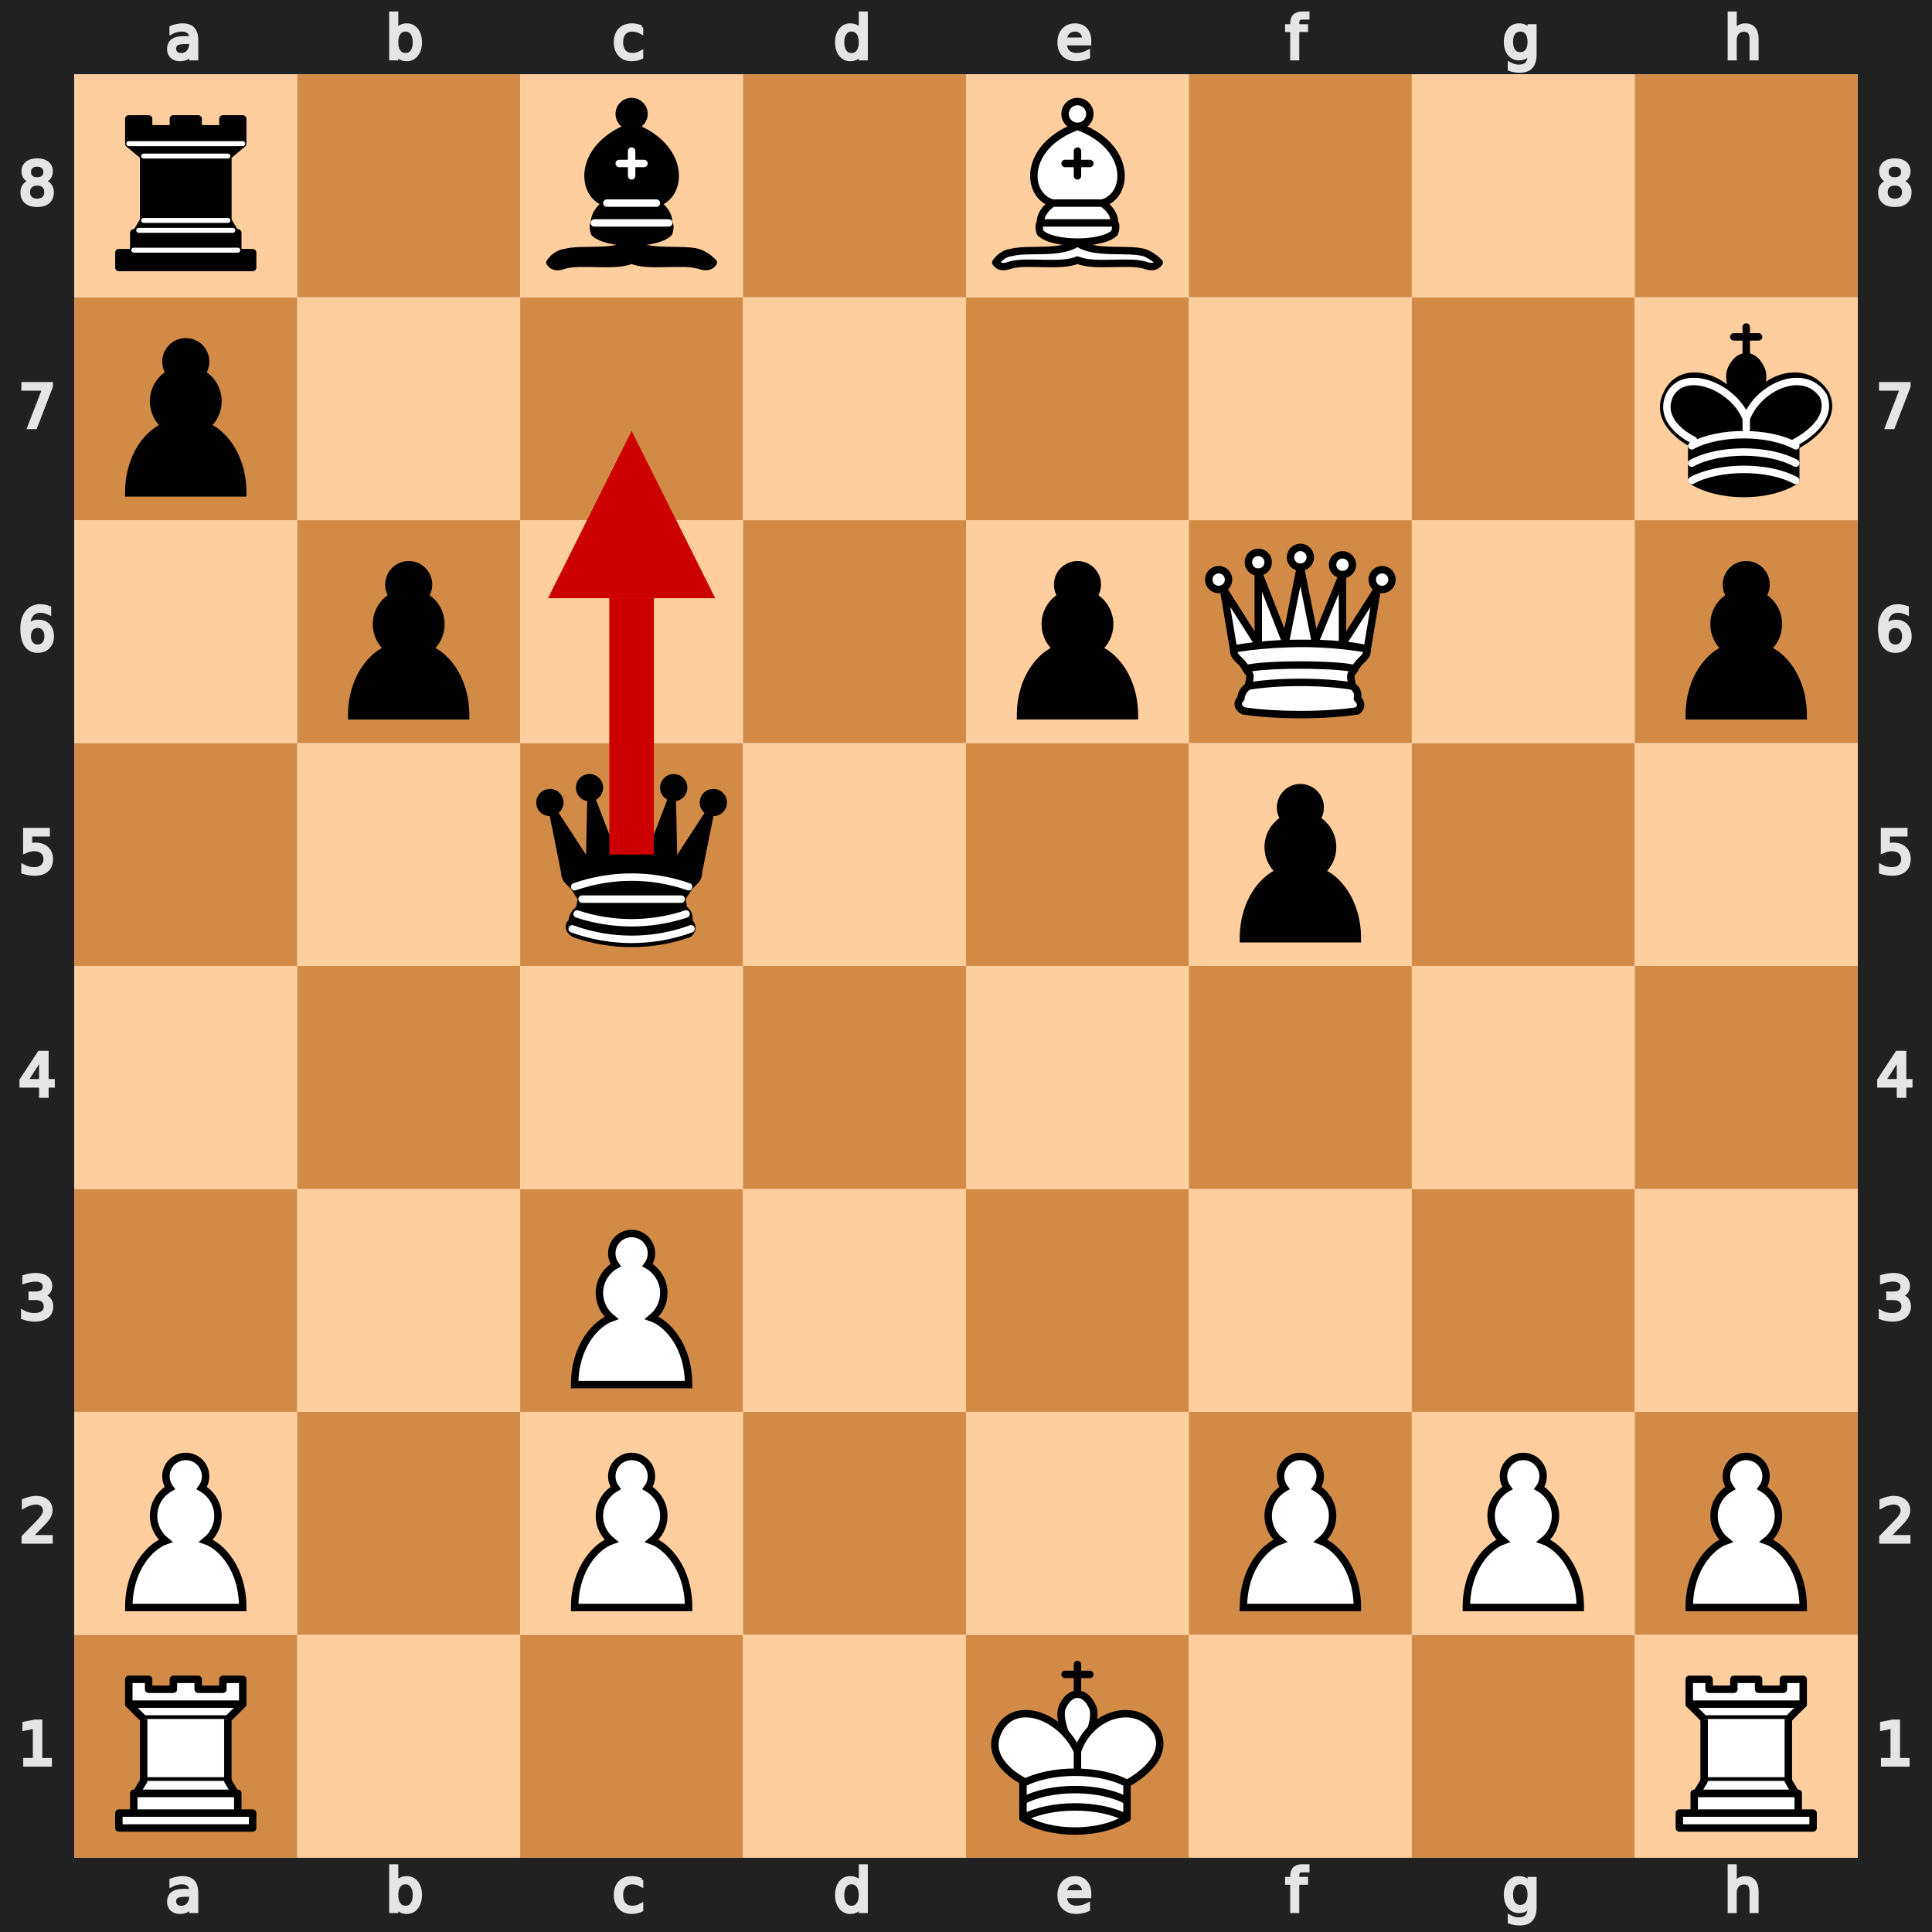
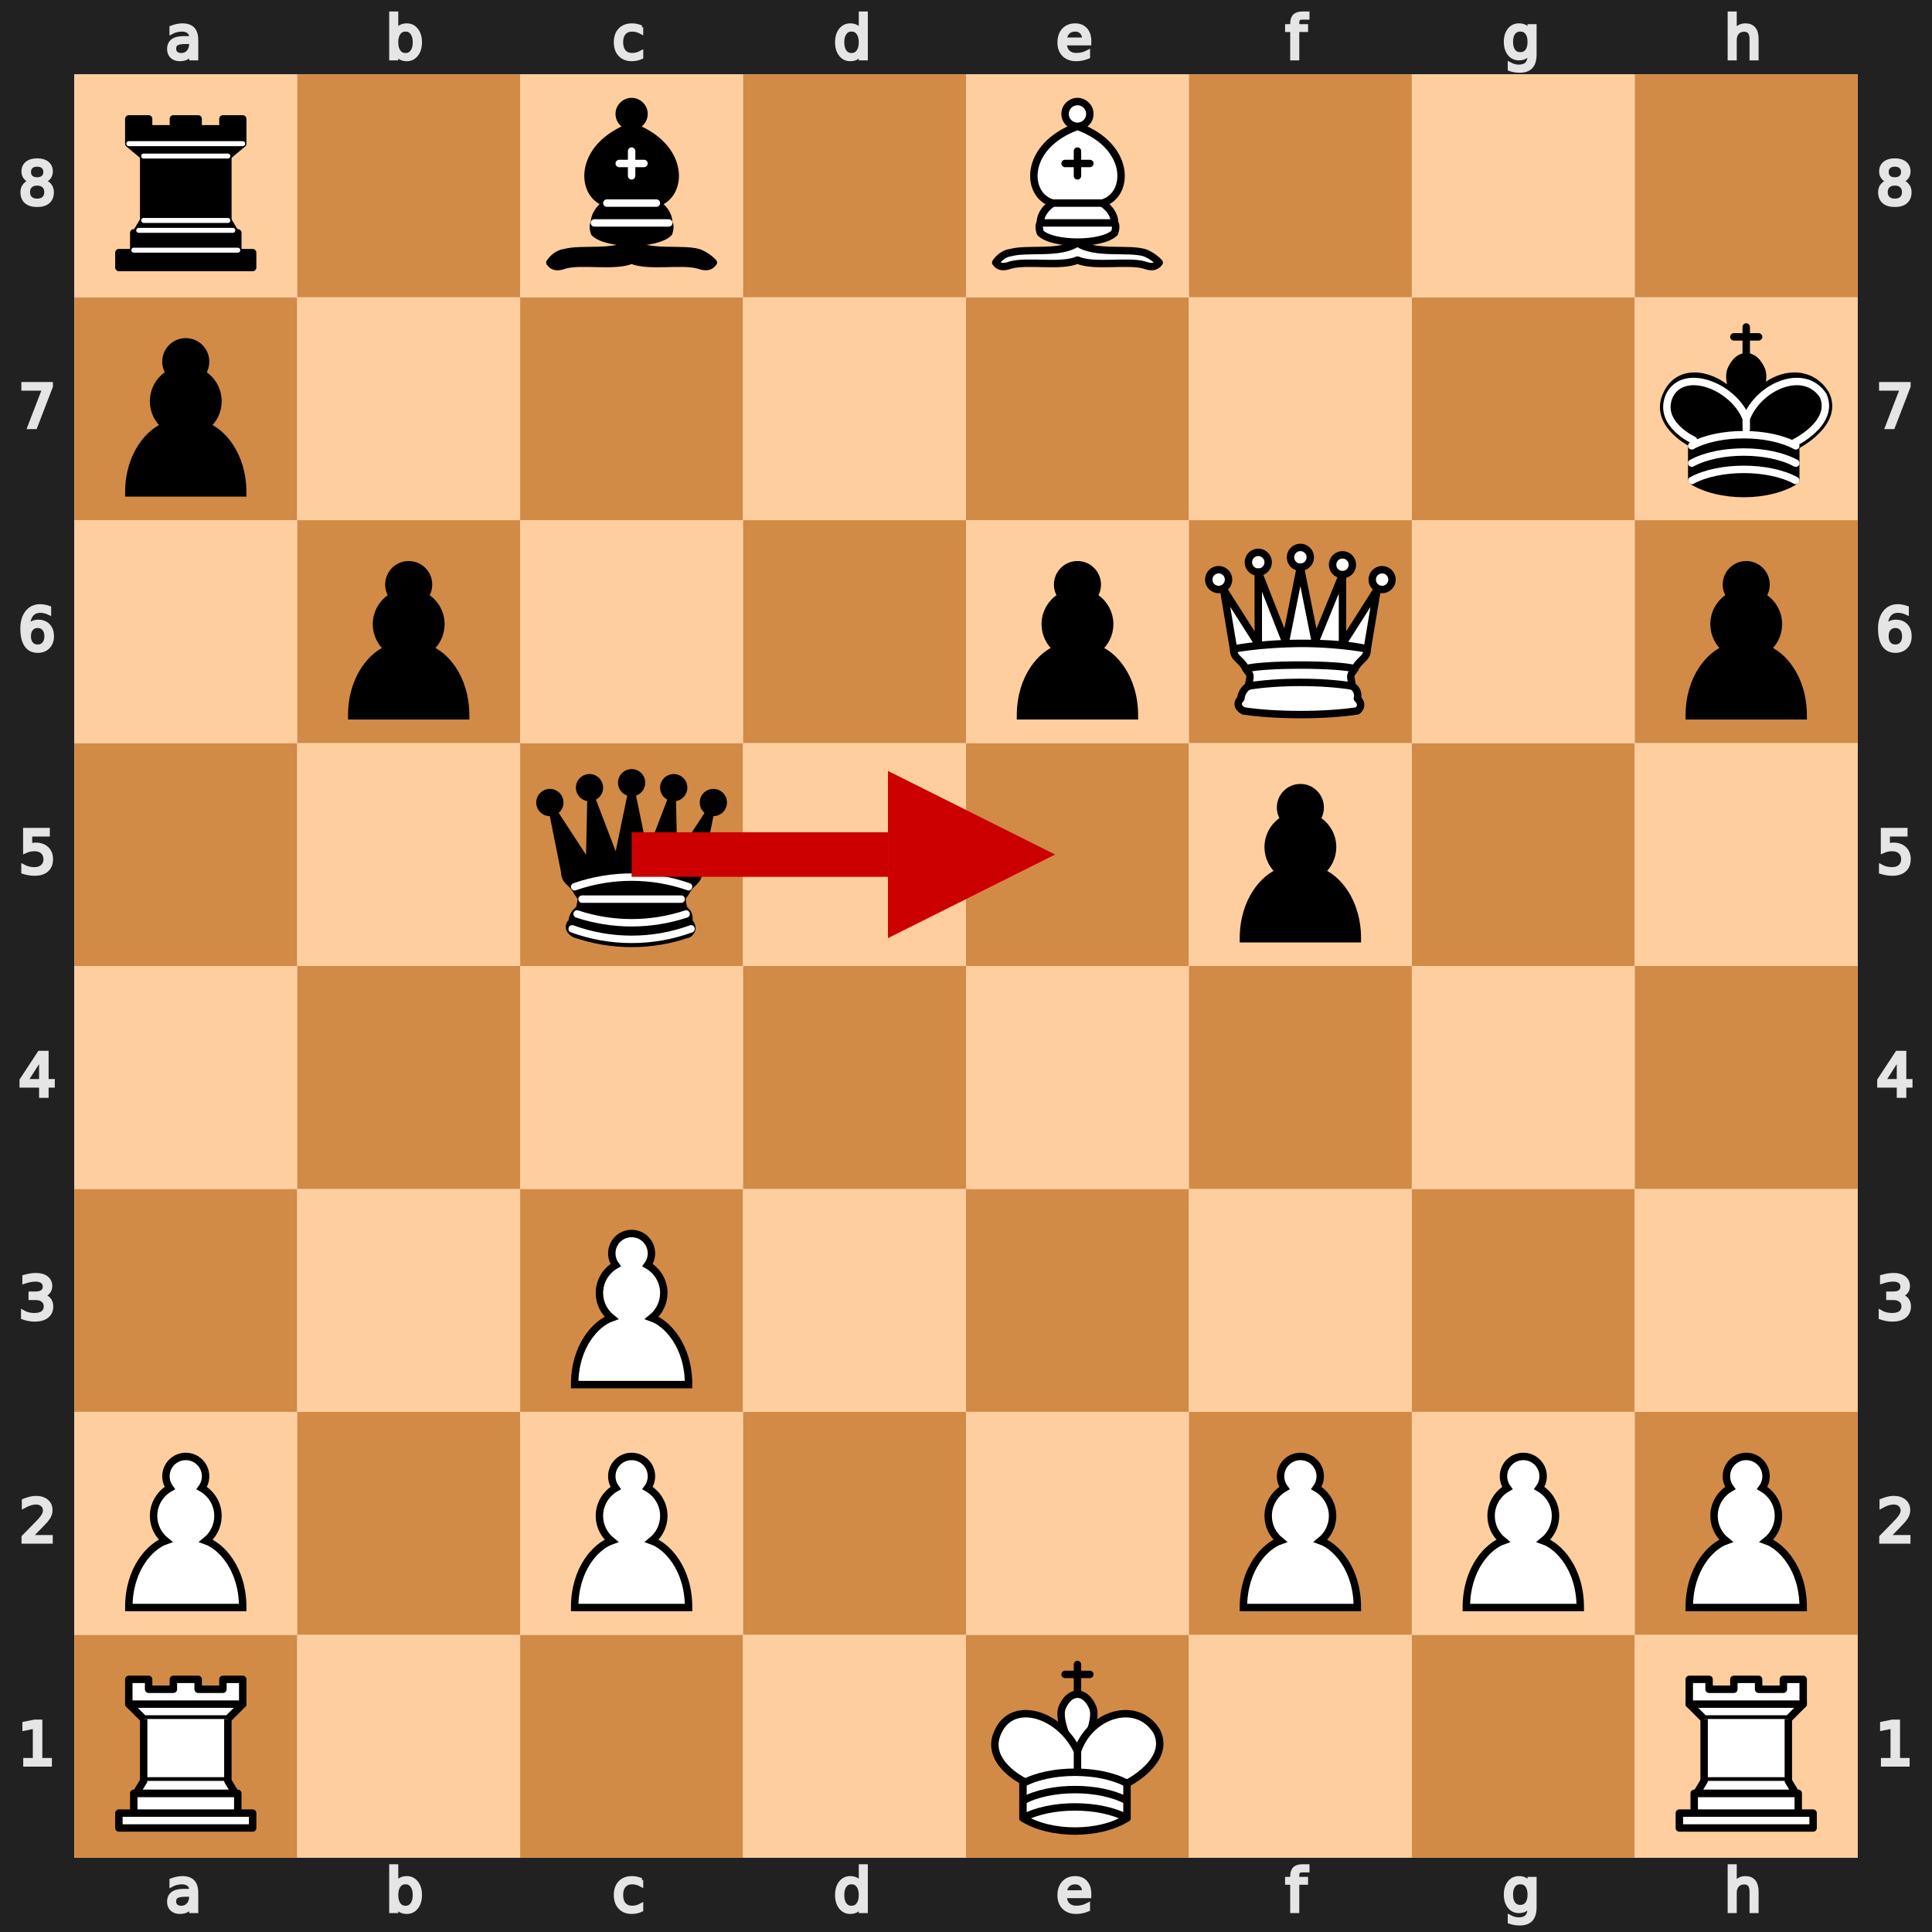
<svg xmlns="http://www.w3.org/2000/svg" xmlns:xlink="http://www.w3.org/1999/xlink" viewBox="0 0 390 390" width="520" height="520">
  <defs>
    <g id="white-pawn" class="white pawn">
      <path d="M22.5 9c-2.21 0-4 1.79-4 4 0 .89.29 1.71.78 2.38C17.33 16.5 16 18.59 16 21c0 2.03.94 3.84 2.41 5.03-3 1.06-7.41 5.55-7.41 13.47h23c0-7.92-4.41-12.41-7.41-13.47 1.47-1.19 2.41-3 2.41-5.03 0-2.41-1.33-4.5-3.28-5.62.49-.67.78-1.49.78-2.38 0-2.21-1.79-4-4-4z" fill="#fff" stroke="#000" stroke-width="1.5" stroke-linecap="round" />
    </g>
    <g id="white-bishop" class="white bishop" fill="none" fill-rule="evenodd" stroke="#000" stroke-width="1.5" stroke-linecap="round" stroke-linejoin="round">
      <g fill="#fff" stroke-linecap="butt">
        <path d="M9 36c3.39-.97 10.11.43 13.5-2 3.39 2.43 10.11 1.03 13.5 2 0 0 1.65.54 3 2-.68.97-1.65.99-3 .5-3.39-.97-10.11.46-13.5-1-3.39 1.46-10.11.03-13.5 1-1.354.49-2.323.47-3-.5 1.354-1.94 3-2 3-2zM15 32c2.5 2.5 12.5 2.5 15 0 .5-1.5 0-2 0-2 0-2.5-2.5-4-2.5-4 5.5-1.5 6-11.5-5-15.5-11 4-10.5 14-5 15.5 0 0-2.5 1.5-2.5 4 0 0-.5.5 0 2zM25 8a2.5 2.5 0 1 1-5 0 2.5 2.5 0 1 1 5 0z" />
      </g>
      <path d="M17.5 26h10M15 30h15m-7.5-14.5v5M20 18h5" stroke-linejoin="miter" />
    </g>
    <g id="white-rook" class="white rook" fill="#fff" fill-rule="evenodd" stroke="#000" stroke-width="1.5" stroke-linecap="round" stroke-linejoin="round">
      <path d="M9 39h27v-3H9v3zM12 36v-4h21v4H12zM11 14V9h4v2h5V9h5v2h5V9h4v5" stroke-linecap="butt" />
      <path d="M34 14l-3 3H14l-3-3" />
      <path d="M31 17v12.5H14V17" stroke-linecap="butt" stroke-linejoin="miter" />
      <path d="M31 29.5l1.5 2.5h-20l1.5-2.5" />
      <path d="M11 14h23" fill="none" stroke-linejoin="miter" />
    </g>
    <g id="white-queen" class="white queen" fill="#fff" fill-rule="evenodd" stroke="#000" stroke-width="1.5" stroke-linecap="round" stroke-linejoin="round">
      <path d="M8 12a2 2 0 1 1-4 0 2 2 0 1 1 4 0zM24.5 7.5a2 2 0 1 1-4 0 2 2 0 1 1 4 0zM41 12a2 2 0 1 1-4 0 2 2 0 1 1 4 0zM16 8.5a2 2 0 1 1-4 0 2 2 0 1 1 4 0zM33 9a2 2 0 1 1-4 0 2 2 0 1 1 4 0z" />
      <path d="M9 26c8.5-1.5 21-1.5 27 0l2-12-7 11V11l-5.5 13.5-3-15-3 15-5.5-14V25L7 14l2 12zM9 26c0 2 1.5 2 2.5 4 1 1.5 1 1 .5 3.5-1.5 1-1.5 2.5-1.5 2.5-1.5 1.5.5 2.5.5 2.5 6.5 1 16.5 1 23 0 0 0 1.5-1 0-2.5 0 0 .5-1.5-1-2.5-.5-2.5-.5-2 .5-3.5 1-2 2.5-2 2.5-4-8.5-1.5-18.5-1.5-27 0z" stroke-linecap="butt" />
      <path d="M11.5 30c3.5-1 18.5-1 22 0M12 33.5c6-1 15-1 21 0" fill="none" />
    </g>
    <g id="white-king" class="white king" fill="none" fill-rule="evenodd" stroke="#000" stroke-width="1.5" stroke-linecap="round" stroke-linejoin="round">
      <path d="M22.5 11.63V6M20 8h5" stroke-linejoin="miter" />
      <path d="M22.5 25s4.5-7.5 3-10.5c0 0-1-2.5-3-2.5s-3 2.5-3 2.5c-1.5 3 3 10.5 3 10.5" fill="#fff" stroke-linecap="butt" stroke-linejoin="miter" />
      <path d="M11.5 37c5.5 3.5 15.5 3.5 21 0v-7s9-4.5 6-10.5c-4-6.5-13.5-3.5-16 4V27v-3.5c-3.5-7.5-13-10.5-16-4-3 6 5 10 5 10V37z" fill="#fff" />
      <path d="M11.5 30c5.5-3 15.5-3 21 0m-21 3.5c5.5-3 15.5-3 21 0m-21 3.5c5.5-3 15.5-3 21 0" />
    </g>
    <g id="black-pawn" class="black pawn">
      <path d="M22.5 9c-2.21 0-4 1.79-4 4 0 .89.29 1.71.78 2.38C17.33 16.5 16 18.59 16 21c0 2.03.94 3.84 2.41 5.03-3 1.06-7.41 5.55-7.41 13.47h23c0-7.92-4.41-12.41-7.41-13.47 1.47-1.19 2.41-3 2.41-5.03 0-2.41-1.33-4.5-3.28-5.62.49-.67.78-1.49.78-2.38 0-2.21-1.79-4-4-4z" fill="#000" stroke="#000" stroke-width="1.5" stroke-linecap="round" />
    </g>
    <g id="black-bishop" class="black bishop" fill="none" fill-rule="evenodd" stroke="#000" stroke-width="1.5" stroke-linecap="round" stroke-linejoin="round">
      <path d="M9 36c3.39-.97 10.11.43 13.5-2 3.39 2.43 10.11 1.03 13.5 2 0 0 1.65.54 3 2-.68.97-1.65.99-3 .5-3.39-.97-10.11.46-13.5-1-3.39 1.46-10.11.03-13.5 1-1.354.49-2.323.47-3-.5 1.354-1.94 3-2 3-2zm6-4c2.5 2.5 12.5 2.5 15 0 .5-1.5 0-2 0-2 0-2.5-2.5-4-2.5-4 5.5-1.5 6-11.5-5-15.5-11 4-10.5 14-5 15.5 0 0-2.5 1.5-2.5 4 0 0-.5.5 0 2zM25 8a2.5 2.5 0 1 1-5 0 2.5 2.5 0 1 1 5 0z" fill="#000" stroke-linecap="butt" />
      <path d="M17.5 26h10M15 30h15m-7.5-14.5v5M20 18h5" stroke="#fff" stroke-linejoin="miter" />
    </g>
    <g id="black-rook" class="black rook" fill="#000" fill-rule="evenodd" stroke="#000" stroke-width="1.5" stroke-linecap="round" stroke-linejoin="round">
      <path d="M9 39h27v-3H9v3zM12.5 32l1.5-2.5h17l1.5 2.5h-20zM12 36v-4h21v4H12z" stroke-linecap="butt" />
      <path d="M14 29.5v-13h17v13H14z" stroke-linecap="butt" stroke-linejoin="miter" />
      <path d="M14 16.5L11 14h23l-3 2.5H14zM11 14V9h4v2h5V9h5v2h5V9h4v5H11z" stroke-linecap="butt" />
      <path d="M12 35.5h21M13 31.5h19M14 29.5h17M14 16.5h17M11 14h23" fill="none" stroke="#fff" stroke-width="1" stroke-linejoin="miter" />
    </g>
    <g id="black-queen" class="black queen" fill="#000" fill-rule="evenodd" stroke="#000" stroke-width="1.5" stroke-linecap="round" stroke-linejoin="round">
      <g fill="#000" stroke="none">
        <circle cx="6" cy="12" r="2.75" />
        <circle cx="14" cy="9" r="2.75" />
        <circle cx="22.5" cy="8" r="2.75" />
        <circle cx="31" cy="9" r="2.75" />
        <circle cx="39" cy="12" r="2.75" />
      </g>
      <path d="M9 26c8.5-1.5 21-1.5 27 0l2.5-12.5L31 25l-.3-14.1-5.2 13.6-3-14.5-3 14.5-5.2-13.6L14 25 6.5 13.5 9 26zM9 26c0 2 1.5 2 2.5 4 1 1.5 1 1 .5 3.5-1.5 1-1.5 2.5-1.5 2.5-1.5 1.5.5 2.5.5 2.5 6.5 1 16.5 1 23 0 0 0 1.5-1 0-2.5 0 0 .5-1.5-1-2.5-.5-2.5-.5-2 .5-3.5 1-2 2.5-2 2.5-4-8.5-1.5-18.5-1.5-27 0z" stroke-linecap="butt" />
      <path d="M11 38.5a35 35 1 0 0 23 0" fill="none" stroke-linecap="butt" />
      <path d="M11 29a35 35 1 0 1 23 0M12.5 31.5h20M11.5 34.5a35 35 1 0 0 22 0M10.5 37.5a35 35 1 0 0 24 0" fill="none" stroke="#fff" />
    </g>
    <g id="black-king" class="black king" fill="none" fill-rule="evenodd" stroke="#000" stroke-width="1.5" stroke-linecap="round" stroke-linejoin="round">
      <path d="M22.5 11.63V6" stroke-linejoin="miter" />
      <path d="M22.5 25s4.5-7.5 3-10.5c0 0-1-2.5-3-2.5s-3 2.5-3 2.5c-1.5 3 3 10.5 3 10.5" fill="#000" stroke-linecap="butt" stroke-linejoin="miter" />
      <path d="M11.5 37c5.5 3.5 15.5 3.5 21 0v-7s9-4.5 6-10.5c-4-6.5-13.5-3.5-16 4V27v-3.5c-3.5-7.5-13-10.5-16-4-3 6 5 10 5 10V37z" fill="#000" />
      <path d="M20 8h5" stroke-linejoin="miter" />
      <path d="M32 29.5s8.5-4 6.03-9.65C34.15 14 25 18 22.5 24.5l.01 2.1-.01-2.1C20 18 9.906 14 6.997 19.85c-2.497 5.65 4.853 9 4.853 9M11.5 30c5.5-3 15.5-3 21 0m-21 3.5c5.5-3 15.5-3 21 0m-21 3.5c5.5-3 15.5-3 21 0" stroke="#fff" />
    </g>
  </defs>
  <rect x="7.5" y="7.5" width="375" height="375" fill="none" stroke="#212121" stroke-width="15" />
  <g transform="translate(20, 1) scale(0.75, 0.75)" fill="#e5e5e5" stroke="#e5e5e5">
    <path d="M23.328 10.016q-1.742 0-2.414.398-.672.398-.672 1.36 0 .765.5 1.218.508.445 1.375.445 1.196 0 1.914-.843.727-.852.727-2.258v-.32zm2.867-.594v4.992h-1.437v-1.328q-.492.797-1.227 1.18-.734.375-1.797.375-1.343 0-2.14-.75-.79-.758-.79-2.024 0-1.476.985-2.226.992-.75 2.953-.75h2.016V8.75q0-.992-.656-1.531-.649-.547-1.829-.547-.75 0-1.46.18-.711.18-1.368.539V6.062q.79-.304 1.532-.453.742-.156 1.445-.156 1.898 0 2.836.984.937.985.937 2.985z" />
  </g>
  <g transform="translate(20, 375) scale(0.75, 0.75)" fill="#e5e5e5" stroke="#e5e5e5">
    <path d="M23.328 10.016q-1.742 0-2.414.398-.672.398-.672 1.36 0 .765.5 1.218.508.445 1.375.445 1.196 0 1.914-.843.727-.852.727-2.258v-.32zm2.867-.594v4.992h-1.437v-1.328q-.492.797-1.227 1.18-.734.375-1.797.375-1.343 0-2.14-.75-.79-.758-.79-2.024 0-1.476.985-2.226.992-.75 2.953-.75h2.016V8.75q0-.992-.656-1.531-.649-.547-1.829-.547-.75 0-1.46.18-.711.18-1.368.539V6.062q.79-.304 1.532-.453.742-.156 1.445-.156 1.898 0 2.836.984.937.985.937 2.985z" />
  </g>
  <g transform="translate(65, 1) scale(0.75, 0.75)" fill="#e5e5e5" stroke="#e5e5e5">
    <path d="M24.922 10.047q0-1.586-.656-2.485-.649-.906-1.79-.906-1.14 0-1.796.906-.649.899-.649 2.485 0 1.586.649 2.492.656.898 1.797.898 1.14 0 1.789-.898.656-.906.656-2.492zm-4.89-3.055q.452-.781 1.14-1.156.695-.383 1.656-.383 1.594 0 2.586 1.266 1 1.265 1 3.328 0 2.062-1 3.328-.992 1.266-2.586 1.266-.96 0-1.656-.375-.688-.383-1.14-1.164v1.312h-1.446V2.258h1.445z" />
  </g>
  <g transform="translate(65, 375) scale(0.75, 0.75)" fill="#e5e5e5" stroke="#e5e5e5">
    <path d="M24.922 10.047q0-1.586-.656-2.485-.649-.906-1.79-.906-1.14 0-1.796.906-.649.899-.649 2.485 0 1.586.649 2.492.656.898 1.797.898 1.14 0 1.789-.898.656-.906.656-2.492zm-4.89-3.055q.452-.781 1.14-1.156.695-.383 1.656-.383 1.594 0 2.586 1.266 1 1.265 1 3.328 0 2.062-1 3.328-.992 1.266-2.586 1.266-.96 0-1.656-.375-.688-.383-1.14-1.164v1.312h-1.446V2.258h1.445z" />
  </g>
  <g transform="translate(110, 1) scale(0.75, 0.75)" fill="#e5e5e5" stroke="#e5e5e5">
    <path d="M25.96 6v1.344q-.608-.336-1.226-.5-.609-.172-1.234-.172-1.398 0-2.172.89-.773.883-.773 2.485 0 1.601.773 2.492.774.883 2.172.883.625 0 1.234-.164.618-.172 1.227-.508v1.328q-.602.281-1.25.422-.64.14-1.367.14-1.977 0-3.14-1.242-1.165-1.242-1.165-3.351 0-2.14 1.172-3.367 1.18-1.227 3.227-1.227.664 0 1.296.14.633.134 1.227.407z" />
  </g>
  <g transform="translate(110, 375) scale(0.75, 0.75)" fill="#e5e5e5" stroke="#e5e5e5">
    <path d="M25.96 6v1.344q-.608-.336-1.226-.5-.609-.172-1.234-.172-1.398 0-2.172.89-.773.883-.773 2.485 0 1.601.773 2.492.774.883 2.172.883.625 0 1.234-.164.618-.172 1.227-.508v1.328q-.602.281-1.25.422-.64.14-1.367.14-1.977 0-3.14-1.242-1.165-1.242-1.165-3.351 0-2.14 1.172-3.367 1.18-1.227 3.227-1.227.664 0 1.296.14.633.134 1.227.407z" />
  </g>
  <g transform="translate(155, 1) scale(0.75, 0.75)" fill="#e5e5e5" stroke="#e5e5e5">
    <path d="M24.973 6.992V2.258h1.437v12.156h-1.437v-1.312q-.453.78-1.149 1.164-.687.375-1.656.375-1.586 0-2.586-1.266-.992-1.266-.992-3.328 0-2.063.992-3.328 1-1.266 2.586-1.266.969 0 1.656.383.696.375 1.149 1.156zm-4.899 3.055q0 1.586.649 2.492.656.898 1.797.898 1.14 0 1.796-.898.657-.906.657-2.492 0-1.586-.657-2.485-.656-.906-1.796-.906-1.141 0-1.797.906-.649.899-.649 2.485z" />
  </g>
  <g transform="translate(155, 375) scale(0.75, 0.75)" fill="#e5e5e5" stroke="#e5e5e5">
    <path d="M24.973 6.992V2.258h1.437v12.156h-1.437v-1.312q-.453.78-1.149 1.164-.687.375-1.656.375-1.586 0-2.586-1.266-.992-1.266-.992-3.328 0-2.063.992-3.328 1-1.266 2.586-1.266.969 0 1.656.383.696.375 1.149 1.156zm-4.899 3.055q0 1.586.649 2.492.656.898 1.797.898 1.14 0 1.796-.898.657-.906.657-2.492 0-1.586-.657-2.485-.656-.906-1.796-.906-1.141 0-1.797.906-.649.899-.649 2.485z" />
  </g>
  <g transform="translate(200, 1) scale(0.75, 0.75)" fill="#e5e5e5" stroke="#e5e5e5">
    <path d="M26.555 9.68v.703h-6.61q.094 1.484.89 2.265.806.774 2.235.774.828 0 1.602-.203.781-.203 1.547-.61v1.36q-.774.328-1.586.5-.813.172-1.649.172-2.093 0-3.32-1.22-1.219-1.218-1.219-3.296 0-2.148 1.157-3.406 1.164-1.266 3.132-1.266 1.766 0 2.79 1.14 1.03 1.134 1.03 3.087zm-1.438-.422q-.015-1.18-.664-1.883-.64-.703-1.703-.703-1.203 0-1.93.68-.718.68-.828 1.914z" />
  </g>
  <g transform="translate(200, 375) scale(0.75, 0.75)" fill="#e5e5e5" stroke="#e5e5e5">
    <path d="M26.555 9.68v.703h-6.61q.094 1.484.89 2.265.806.774 2.235.774.828 0 1.602-.203.781-.203 1.547-.61v1.36q-.774.328-1.586.5-.813.172-1.649.172-2.093 0-3.32-1.22-1.219-1.218-1.219-3.296 0-2.148 1.157-3.406 1.164-1.266 3.132-1.266 1.766 0 2.79 1.14 1.03 1.134 1.03 3.087zm-1.438-.422q-.015-1.18-.664-1.883-.64-.703-1.703-.703-1.203 0-1.93.68-.718.68-.828 1.914z" />
  </g>
  <g transform="translate(245, 1) scale(0.75, 0.75)" fill="#e5e5e5" stroke="#e5e5e5">
    <path d="M25.285 2.258v1.195H23.91q-.773 0-1.078.313-.297.312-.297 1.125v.773h2.367v1.117h-2.367v7.633H21.09V6.781h-1.375V5.664h1.375v-.61q0-1.46.68-2.124.68-.672 2.156-.672z" />
  </g>
  <g transform="translate(245, 375) scale(0.75, 0.75)" fill="#e5e5e5" stroke="#e5e5e5">
    <path d="M25.285 2.258v1.195H23.91q-.773 0-1.078.313-.297.312-.297 1.125v.773h2.367v1.117h-2.367v7.633H21.09V6.781h-1.375V5.664h1.375v-.61q0-1.46.68-2.124.68-.672 2.156-.672z" />
  </g>
  <g transform="translate(290, 1) scale(0.75, 0.75)" fill="#e5e5e5" stroke="#e5e5e5">
    <path d="M24.973 9.937q0-1.562-.649-2.421-.64-.86-1.804-.86-1.157 0-1.805.86-.64.859-.64 2.421 0 1.555.64 2.415.648.859 1.805.859 1.164 0 1.804-.86.649-.859.649-2.414zm1.437 3.391q0 2.234-.992 3.32-.992 1.094-3.04 1.094-.757 0-1.429-.117-.672-.11-1.304-.344v-1.398q.632.344 1.25.508.617.164 1.257.164 1.414 0 2.118-.743.703-.734.703-2.226v-.711q-.446.773-1.141 1.156-.695.383-1.664.383-1.61 0-2.594-1.227-.984-1.226-.984-3.25 0-2.03.984-3.257.985-1.227 2.594-1.227.969 0 1.664.383t1.14 1.156V5.664h1.438z" />
  </g>
  <g transform="translate(290, 375) scale(0.75, 0.75)" fill="#e5e5e5" stroke="#e5e5e5">
    <path d="M24.973 9.937q0-1.562-.649-2.421-.64-.86-1.804-.86-1.157 0-1.805.86-.64.859-.64 2.421 0 1.555.64 2.415.648.859 1.805.859 1.164 0 1.804-.86.649-.859.649-2.414zm1.437 3.391q0 2.234-.992 3.32-.992 1.094-3.04 1.094-.757 0-1.429-.117-.672-.11-1.304-.344v-1.398q.632.344 1.25.508.617.164 1.257.164 1.414 0 2.118-.743.703-.734.703-2.226v-.711q-.446.773-1.141 1.156-.695.383-1.664.383-1.61 0-2.594-1.227-.984-1.226-.984-3.25 0-2.03.984-3.257.985-1.227 2.594-1.227.969 0 1.664.383t1.14 1.156V5.664h1.438z" />
  </g>
  <g transform="translate(335, 1) scale(0.75, 0.75)" fill="#e5e5e5" stroke="#e5e5e5">
    <path d="M26.164 9.133v5.281h-1.437V9.18q0-1.243-.485-1.86-.484-.617-1.453-.617-1.164 0-1.836.742-.672.742-.672 2.024v4.945h-1.445V2.258h1.445v4.765q.516-.789 1.211-1.18.703-.39 1.617-.39 1.508 0 2.282.938.773.93.773 2.742z" />
  </g>
  <g transform="translate(335, 375) scale(0.75, 0.75)" fill="#e5e5e5" stroke="#e5e5e5">
    <path d="M26.164 9.133v5.281h-1.437V9.18q0-1.243-.485-1.86-.484-.617-1.453-.617-1.164 0-1.836.742-.672.742-.672 2.024v4.945h-1.445V2.258h1.445v4.765q.516-.789 1.211-1.18.703-.39 1.617-.39 1.508 0 2.282.938.773.93.773 2.742z" />
  </g>
  <g transform="translate(0, 335) scale(0.75, 0.75)" fill="#e5e5e5" stroke="#e5e5e5">
    <path d="M6.754 26.996h2.578v-8.898l-2.805.562v-1.437l2.79-.563h1.578v10.336h2.578v1.328h-6.72z" />
  </g>
  <g transform="translate(375, 335) scale(0.75, 0.75)" fill="#e5e5e5" stroke="#e5e5e5">
    <path d="M6.754 26.996h2.578v-8.898l-2.805.562v-1.437l2.79-.563h1.578v10.336h2.578v1.328h-6.72z" />
  </g>
  <g transform="translate(0, 290) scale(0.75, 0.75)" fill="#e5e5e5" stroke="#e5e5e5">
    <path d="M8.195 26.996h5.508v1.328H6.297v-1.328q.898-.93 2.445-2.492 1.555-1.57 1.953-2.024.758-.851 1.055-1.437.305-.594.305-1.164 0-.93-.657-1.516-.648-.586-1.695-.586-.742 0-1.57.258-.82.258-1.758.781v-1.593q.953-.383 1.781-.578.828-.196 1.516-.196 1.812 0 2.89.906 1.079.907 1.079 2.422 0 .72-.274 1.368-.265.64-.976 1.515-.196.227-1.243 1.313-1.046 1.078-2.953 3.023z" />
  </g>
  <g transform="translate(375, 290) scale(0.75, 0.75)" fill="#e5e5e5" stroke="#e5e5e5">
    <path d="M8.195 26.996h5.508v1.328H6.297v-1.328q.898-.93 2.445-2.492 1.555-1.57 1.953-2.024.758-.851 1.055-1.437.305-.594.305-1.164 0-.93-.657-1.516-.648-.586-1.695-.586-.742 0-1.57.258-.82.258-1.758.781v-1.593q.953-.383 1.781-.578.828-.196 1.516-.196 1.812 0 2.89.906 1.079.907 1.079 2.422 0 .72-.274 1.368-.265.64-.976 1.515-.196.227-1.243 1.313-1.046 1.078-2.953 3.023z" />
  </g>
  <g transform="translate(0, 245) scale(0.75, 0.75)" fill="#e5e5e5" stroke="#e5e5e5">
    <path d="M11.434 22.035q1.132.242 1.765 1.008.64.766.64 1.89 0 1.727-1.187 2.672-1.187.946-3.375.946-.734 0-1.515-.149-.774-.14-1.602-.43V26.45q.656.383 1.438.578.78.196 1.632.196 1.485 0 2.258-.586.782-.586.782-1.703 0-1.032-.727-1.61-.719-.586-2.008-.586h-1.36v-1.297h1.423q1.164 0 1.78-.46.618-.47.618-1.344 0-.899-.64-1.375-.633-.485-1.82-.485-.65 0-1.391.141-.743.14-1.633.437V16.95q.898-.25 1.68-.375.788-.125 1.484-.125 1.797 0 2.844.82 1.046.813 1.046 2.204 0 .968-.554 1.64-.555.664-1.578.922z" />
  </g>
  <g transform="translate(375, 245) scale(0.75, 0.75)" fill="#e5e5e5" stroke="#e5e5e5">
    <path d="M11.434 22.035q1.132.242 1.765 1.008.64.766.64 1.89 0 1.727-1.187 2.672-1.187.946-3.375.946-.734 0-1.515-.149-.774-.14-1.602-.43V26.45q.656.383 1.438.578.78.196 1.632.196 1.485 0 2.258-.586.782-.586.782-1.703 0-1.032-.727-1.61-.719-.586-2.008-.586h-1.36v-1.297h1.423q1.164 0 1.78-.46.618-.47.618-1.344 0-.899-.64-1.375-.633-.485-1.82-.485-.65 0-1.391.141-.743.14-1.633.437V16.95q.898-.25 1.68-.375.788-.125 1.484-.125 1.797 0 2.844.82 1.046.813 1.046 2.204 0 .968-.554 1.64-.555.664-1.578.922z" />
  </g>
  <g transform="translate(0, 200) scale(0.75, 0.75)" fill="#e5e5e5" stroke="#e5e5e5">
    <path d="M11.016 18.035L7.03 24.262h3.985zm-.414-1.375h1.984v7.602h1.664v1.312h-1.664v2.75h-1.57v-2.75H5.75v-1.523z" />
  </g>
  <g transform="translate(375, 200) scale(0.75, 0.75)" fill="#e5e5e5" stroke="#e5e5e5">
    <path d="M11.016 18.035L7.03 24.262h3.985zm-.414-1.375h1.984v7.602h1.664v1.312h-1.664v2.75h-1.57v-2.75H5.75v-1.523z" />
  </g>
  <g transform="translate(0, 155) scale(0.75, 0.75)" fill="#e5e5e5" stroke="#e5e5e5">
    <path d="M6.719 16.66h6.195v1.328h-4.75v2.86q.344-.118.688-.172.343-.063.687-.063 1.953 0 3.094 1.07 1.14 1.07 1.14 2.899 0 1.883-1.171 2.93-1.172 1.039-3.305 1.039-.735 0-1.5-.125-.758-.125-1.57-.375v-1.586q.703.383 1.453.57.75.188 1.586.188 1.351 0 2.14-.711.79-.711.79-1.93 0-1.219-.79-1.93-.789-.71-2.14-.71-.633 0-1.266.14-.625.14-1.281.438z" />
  </g>
  <g transform="translate(375, 155) scale(0.75, 0.75)" fill="#e5e5e5" stroke="#e5e5e5">
    <path d="M6.719 16.66h6.195v1.328h-4.75v2.86q.344-.118.688-.172.343-.063.687-.063 1.953 0 3.094 1.07 1.14 1.07 1.14 2.899 0 1.883-1.171 2.93-1.172 1.039-3.305 1.039-.735 0-1.5-.125-.758-.125-1.57-.375v-1.586q.703.383 1.453.57.75.188 1.586.188 1.351 0 2.14-.711.79-.711.79-1.93 0-1.219-.79-1.93-.789-.71-2.14-.71-.633 0-1.266.14-.625.14-1.281.438z" />
  </g>
  <g transform="translate(0, 110) scale(0.75, 0.75)" fill="#e5e5e5" stroke="#e5e5e5">
    <path d="M10.137 21.863q-1.063 0-1.688.727-.617.726-.617 1.992 0 1.258.617 1.992.625.727 1.688.727 1.062 0 1.68-.727.624-.734.624-1.992 0-1.266-.625-1.992-.617-.727-1.68-.727zm3.133-4.945v1.437q-.594-.28-1.204-.43-.601-.148-1.195-.148-1.562 0-2.39 1.055-.82 1.055-.938 3.188.46-.68 1.156-1.04.696-.367 1.531-.367 1.758 0 2.774 1.07 1.023 1.063 1.023 2.899 0 1.797-1.062 2.883-1.063 1.086-2.828 1.086-2.024 0-3.094-1.547-1.07-1.555-1.07-4.5 0-2.766 1.312-4.406 1.313-1.649 3.524-1.649.593 0 1.195.117.61.118 1.266.352z" />
  </g>
  <g transform="translate(375, 110) scale(0.75, 0.75)" fill="#e5e5e5" stroke="#e5e5e5">
    <path d="M10.137 21.863q-1.063 0-1.688.727-.617.726-.617 1.992 0 1.258.617 1.992.625.727 1.688.727 1.062 0 1.68-.727.624-.734.624-1.992 0-1.266-.625-1.992-.617-.727-1.68-.727zm3.133-4.945v1.437q-.594-.28-1.204-.43-.601-.148-1.195-.148-1.562 0-2.39 1.055-.82 1.055-.938 3.188.46-.68 1.156-1.04.696-.367 1.531-.367 1.758 0 2.774 1.07 1.023 1.063 1.023 2.899 0 1.797-1.062 2.883-1.063 1.086-2.828 1.086-2.024 0-3.094-1.547-1.07-1.555-1.07-4.5 0-2.766 1.312-4.406 1.313-1.649 3.524-1.649.593 0 1.195.117.61.118 1.266.352z" />
  </g>
  <g transform="translate(0, 65) scale(0.75, 0.75)" fill="#e5e5e5" stroke="#e5e5e5">
    <path d="M6.25 16.66h7.5v.672L9.516 28.324H7.867l3.985-10.336H6.25z" />
  </g>
  <g transform="translate(375, 65) scale(0.75, 0.75)" fill="#e5e5e5" stroke="#e5e5e5">
    <path d="M6.25 16.66h7.5v.672L9.516 28.324H7.867l3.985-10.336H6.25z" />
  </g>
  <g transform="translate(0, 20) scale(0.75, 0.75)" fill="#e5e5e5" stroke="#e5e5e5">
    <path d="M10 22.785q-1.125 0-1.773.602-.641.601-.641 1.656t.64 1.656q.649.602 1.774.602t1.773-.602q.649-.61.649-1.656 0-1.055-.649-1.656-.64-.602-1.773-.602zm-1.578-.672q-1.016-.25-1.586-.945-.563-.695-.563-1.695 0-1.399.993-2.211 1-.813 2.734-.813 1.742 0 2.734.813.993.812.993 2.21 0 1-.57 1.696-.563.695-1.571.945 1.14.266 1.773 1.04.641.773.641 1.89 0 1.695-1.04 2.602-1.03.906-2.96.906t-2.969-.906Q6 26.738 6 25.043q0-1.117.64-1.89.641-.774 1.782-1.04zm-.578-2.492q0 .906.562 1.414.57.508 1.594.508 1.016 0 1.586-.508.578-.508.578-1.414 0-.906-.578-1.414-.57-.508-1.586-.508-1.023 0-1.594.508-.562.508-.562 1.414z" />
  </g>
  <g transform="translate(375, 20) scale(0.75, 0.75)" fill="#e5e5e5" stroke="#e5e5e5">
    <path d="M10 22.785q-1.125 0-1.773.602-.641.601-.641 1.656t.64 1.656q.649.602 1.774.602t1.773-.602q.649-.61.649-1.656 0-1.055-.649-1.656-.64-.602-1.773-.602zm-1.578-.672q-1.016-.25-1.586-.945-.563-.695-.563-1.695 0-1.399.993-2.211 1-.813 2.734-.813 1.742 0 2.734.813.993.812.993 2.21 0 1-.57 1.696-.563.695-1.571.945 1.14.266 1.773 1.04.641.773.641 1.89 0 1.695-1.04 2.602-1.03.906-2.96.906t-2.969-.906Q6 26.738 6 25.043q0-1.117.64-1.89.641-.774 1.782-1.04zm-.578-2.492q0 .906.562 1.414.57.508 1.594.508 1.016 0 1.586-.508.578-.508.578-1.414 0-.906-.578-1.414-.57-.508-1.586-.508-1.023 0-1.594.508-.562.508-.562 1.414z" />
  </g>
  <rect x="15" y="330" width="45" height="45" class="square dark a1" stroke="none" fill="#d18b47" />
  <rect x="60" y="330" width="45" height="45" class="square light b1" stroke="none" fill="#ffce9e" />
  <rect x="105" y="330" width="45" height="45" class="square dark c1" stroke="none" fill="#d18b47" />
  <rect x="150" y="330" width="45" height="45" class="square light d1" stroke="none" fill="#ffce9e" />
  <rect x="195" y="330" width="45" height="45" class="square dark e1" stroke="none" fill="#d18b47" />
  <rect x="240" y="330" width="45" height="45" class="square light f1" stroke="none" fill="#ffce9e" />
  <rect x="285" y="330" width="45" height="45" class="square dark g1" stroke="none" fill="#d18b47" />
  <rect x="330" y="330" width="45" height="45" class="square light h1" stroke="none" fill="#ffce9e" />
  <rect x="15" y="285" width="45" height="45" class="square light a2" stroke="none" fill="#ffce9e" />
  <rect x="60" y="285" width="45" height="45" class="square dark b2" stroke="none" fill="#d18b47" />
  <rect x="105" y="285" width="45" height="45" class="square light c2" stroke="none" fill="#ffce9e" />
  <rect x="150" y="285" width="45" height="45" class="square dark d2" stroke="none" fill="#d18b47" />
  <rect x="195" y="285" width="45" height="45" class="square light e2" stroke="none" fill="#ffce9e" />
  <rect x="240" y="285" width="45" height="45" class="square dark f2" stroke="none" fill="#d18b47" />
  <rect x="285" y="285" width="45" height="45" class="square light g2" stroke="none" fill="#ffce9e" />
  <rect x="330" y="285" width="45" height="45" class="square dark h2" stroke="none" fill="#d18b47" />
  <rect x="15" y="240" width="45" height="45" class="square dark a3" stroke="none" fill="#d18b47" />
  <rect x="60" y="240" width="45" height="45" class="square light b3" stroke="none" fill="#ffce9e" />
  <rect x="105" y="240" width="45" height="45" class="square dark c3" stroke="none" fill="#d18b47" />
  <rect x="150" y="240" width="45" height="45" class="square light d3" stroke="none" fill="#ffce9e" />
  <rect x="195" y="240" width="45" height="45" class="square dark e3" stroke="none" fill="#d18b47" />
  <rect x="240" y="240" width="45" height="45" class="square light f3" stroke="none" fill="#ffce9e" />
  <rect x="285" y="240" width="45" height="45" class="square dark g3" stroke="none" fill="#d18b47" />
  <rect x="330" y="240" width="45" height="45" class="square light h3" stroke="none" fill="#ffce9e" />
  <rect x="15" y="195" width="45" height="45" class="square light a4" stroke="none" fill="#ffce9e" />
  <rect x="60" y="195" width="45" height="45" class="square dark b4" stroke="none" fill="#d18b47" />
  <rect x="105" y="195" width="45" height="45" class="square light c4" stroke="none" fill="#ffce9e" />
  <rect x="150" y="195" width="45" height="45" class="square dark d4" stroke="none" fill="#d18b47" />
  <rect x="195" y="195" width="45" height="45" class="square light e4" stroke="none" fill="#ffce9e" />
  <rect x="240" y="195" width="45" height="45" class="square dark f4" stroke="none" fill="#d18b47" />
  <rect x="285" y="195" width="45" height="45" class="square light g4" stroke="none" fill="#ffce9e" />
  <rect x="330" y="195" width="45" height="45" class="square dark h4" stroke="none" fill="#d18b47" />
  <rect x="15" y="150" width="45" height="45" class="square dark a5" stroke="none" fill="#d18b47" />
  <rect x="60" y="150" width="45" height="45" class="square light b5" stroke="none" fill="#ffce9e" />
  <rect x="105" y="150" width="45" height="45" class="square dark c5" stroke="none" fill="#d18b47" />
  <rect x="150" y="150" width="45" height="45" class="square light d5" stroke="none" fill="#ffce9e" />
  <rect x="195" y="150" width="45" height="45" class="square dark e5" stroke="none" fill="#d18b47" />
  <rect x="240" y="150" width="45" height="45" class="square light f5" stroke="none" fill="#ffce9e" />
  <rect x="285" y="150" width="45" height="45" class="square dark g5" stroke="none" fill="#d18b47" />
  <rect x="330" y="150" width="45" height="45" class="square light h5" stroke="none" fill="#ffce9e" />
  <rect x="15" y="105" width="45" height="45" class="square light a6" stroke="none" fill="#ffce9e" />
  <rect x="60" y="105" width="45" height="45" class="square dark b6" stroke="none" fill="#d18b47" />
  <rect x="105" y="105" width="45" height="45" class="square light c6" stroke="none" fill="#ffce9e" />
  <rect x="150" y="105" width="45" height="45" class="square dark d6" stroke="none" fill="#d18b47" />
  <rect x="195" y="105" width="45" height="45" class="square light e6" stroke="none" fill="#ffce9e" />
  <rect x="240" y="105" width="45" height="45" class="square dark f6" stroke="none" fill="#d18b47" />
  <rect x="285" y="105" width="45" height="45" class="square light g6" stroke="none" fill="#ffce9e" />
  <rect x="330" y="105" width="45" height="45" class="square dark h6" stroke="none" fill="#d18b47" />
  <rect x="15" y="60" width="45" height="45" class="square dark a7" stroke="none" fill="#d18b47" />
  <rect x="60" y="60" width="45" height="45" class="square light b7" stroke="none" fill="#ffce9e" />
  <rect x="105" y="60" width="45" height="45" class="square dark c7" stroke="none" fill="#d18b47" />
  <rect x="150" y="60" width="45" height="45" class="square light d7" stroke="none" fill="#ffce9e" />
  <rect x="195" y="60" width="45" height="45" class="square dark e7" stroke="none" fill="#d18b47" />
  <rect x="240" y="60" width="45" height="45" class="square light f7" stroke="none" fill="#ffce9e" />
  <rect x="285" y="60" width="45" height="45" class="square dark g7" stroke="none" fill="#d18b47" />
  <rect x="330" y="60" width="45" height="45" class="square light h7" stroke="none" fill="#ffce9e" />
  <rect x="15" y="15" width="45" height="45" class="square light a8" stroke="none" fill="#ffce9e" />
  <rect x="60" y="15" width="45" height="45" class="square dark b8" stroke="none" fill="#d18b47" />
  <rect x="105" y="15" width="45" height="45" class="square light c8" stroke="none" fill="#ffce9e" />
  <rect x="150" y="15" width="45" height="45" class="square dark d8" stroke="none" fill="#d18b47" />
  <rect x="195" y="15" width="45" height="45" class="square light e8" stroke="none" fill="#ffce9e" />
  <rect x="240" y="15" width="45" height="45" class="square dark f8" stroke="none" fill="#d18b47" />
  <rect x="285" y="15" width="45" height="45" class="square light g8" stroke="none" fill="#ffce9e" />
  <rect x="330" y="15" width="45" height="45" class="square dark h8" stroke="none" fill="#d18b47" />
  <use href="#white-rook" xlink:href="#white-rook" transform="translate(15, 330)" />
  <use href="#white-king" xlink:href="#white-king" transform="translate(195, 330)" />
  <use href="#white-rook" xlink:href="#white-rook" transform="translate(330, 330)" />
  <use href="#white-pawn" xlink:href="#white-pawn" transform="translate(15, 285)" />
  <use href="#white-pawn" xlink:href="#white-pawn" transform="translate(105, 285)" />
  <use href="#white-pawn" xlink:href="#white-pawn" transform="translate(240, 285)" />
  <use href="#white-pawn" xlink:href="#white-pawn" transform="translate(285, 285)" />
  <use href="#white-pawn" xlink:href="#white-pawn" transform="translate(330, 285)" />
  <use href="#white-pawn" xlink:href="#white-pawn" transform="translate(105, 240)" />
  <use href="#black-queen" xlink:href="#black-queen" transform="translate(105, 150)" />
  <use href="#black-pawn" xlink:href="#black-pawn" transform="translate(240, 150)" />
  <use href="#black-pawn" xlink:href="#black-pawn" transform="translate(60, 105)" />
  <use href="#black-pawn" xlink:href="#black-pawn" transform="translate(195, 105)" />
  <use href="#white-queen" xlink:href="#white-queen" transform="translate(240, 105)" />
  <use href="#black-pawn" xlink:href="#black-pawn" transform="translate(330, 105)" />
  <use href="#black-pawn" xlink:href="#black-pawn" transform="translate(15, 60)" />
  <use href="#black-king" xlink:href="#black-king" transform="translate(330, 60)" />
  <use href="#black-rook" xlink:href="#black-rook" transform="translate(15, 15)" />
  <use href="#black-bishop" xlink:href="#black-bishop" transform="translate(105, 15)" />
  <use href="#white-bishop" xlink:href="#white-bishop" transform="translate(195, 15)" />
-   <line x1="127.5" y1="172.5" x2="127.5" y2="120.75" stroke="#cc0000" stroke-width="9.0" stroke-linecap="butt" class="arrow" />
-   <polygon points="127.5,87.0 110.625,120.75 144.375,120.75" fill="#cc0000" class="arrow" />
+   <line x1="127.5" y1="172.5" x2="179.25" y2="172.5" stroke="#cc0000" stroke-width="9.0" stroke-linecap="butt" class="arrow" />
+   <polygon points="213.0,172.5 179.25,155.625 179.25,189.375" fill="#cc0000" class="arrow" />
</svg>
